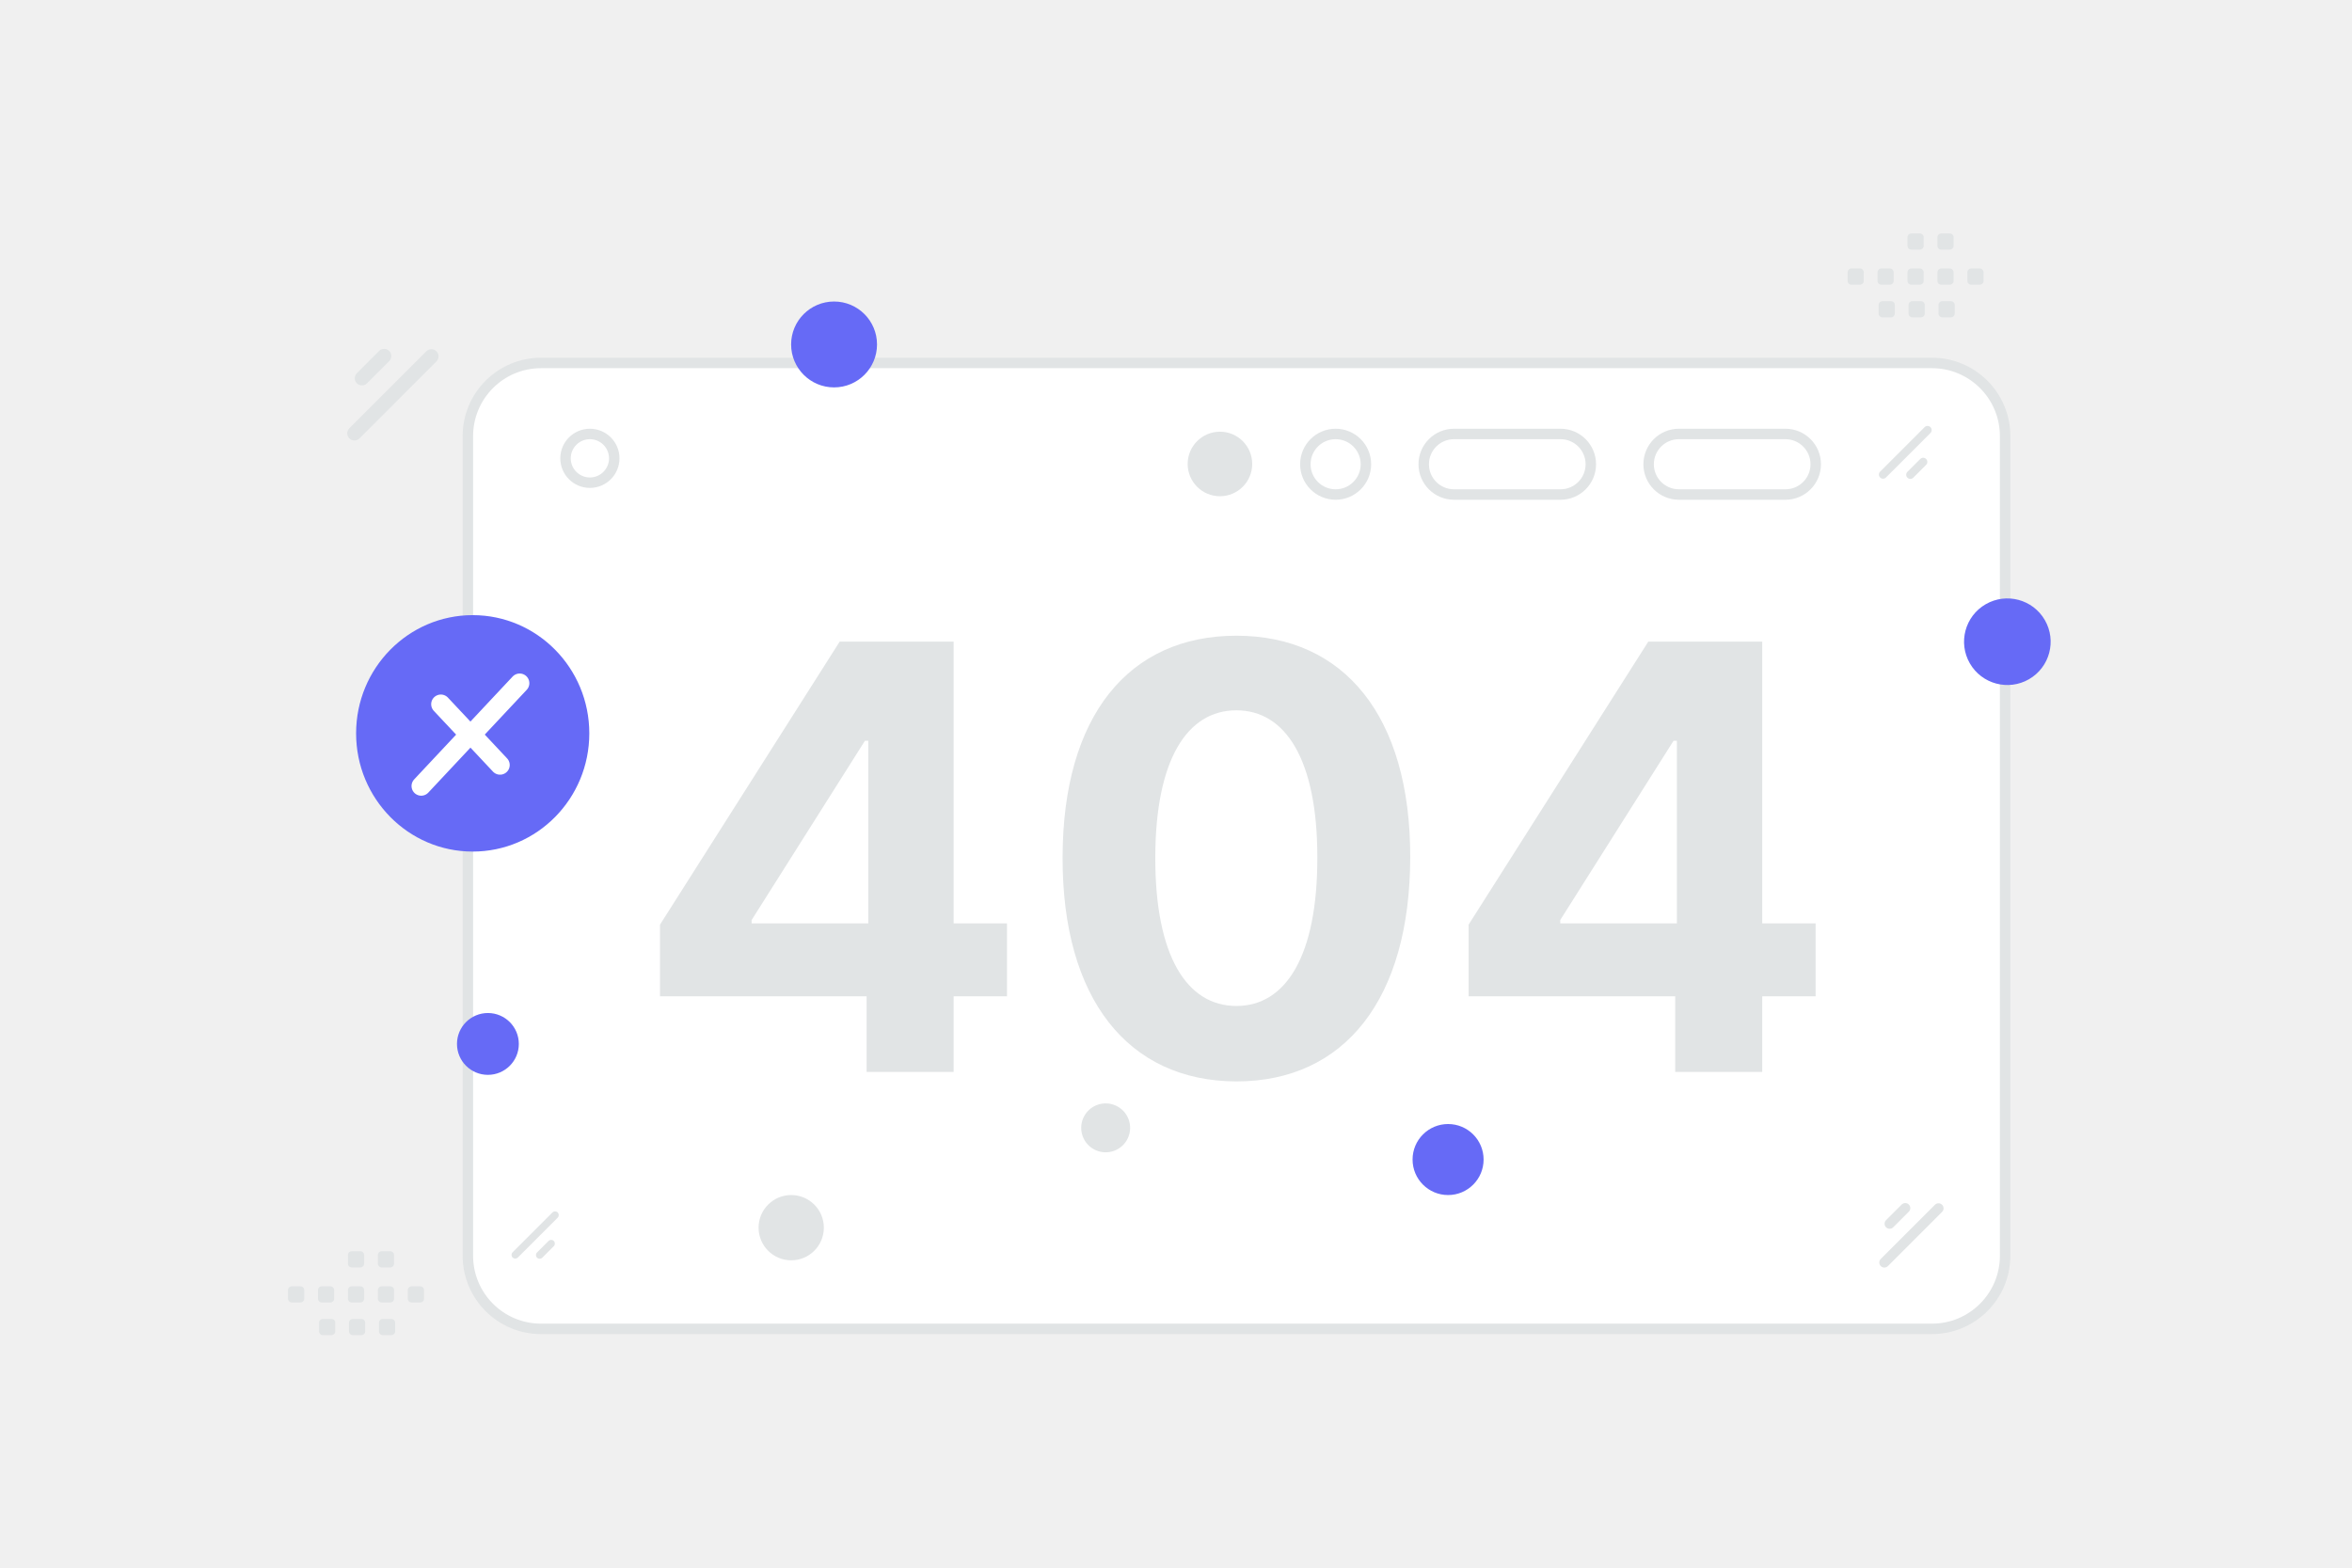
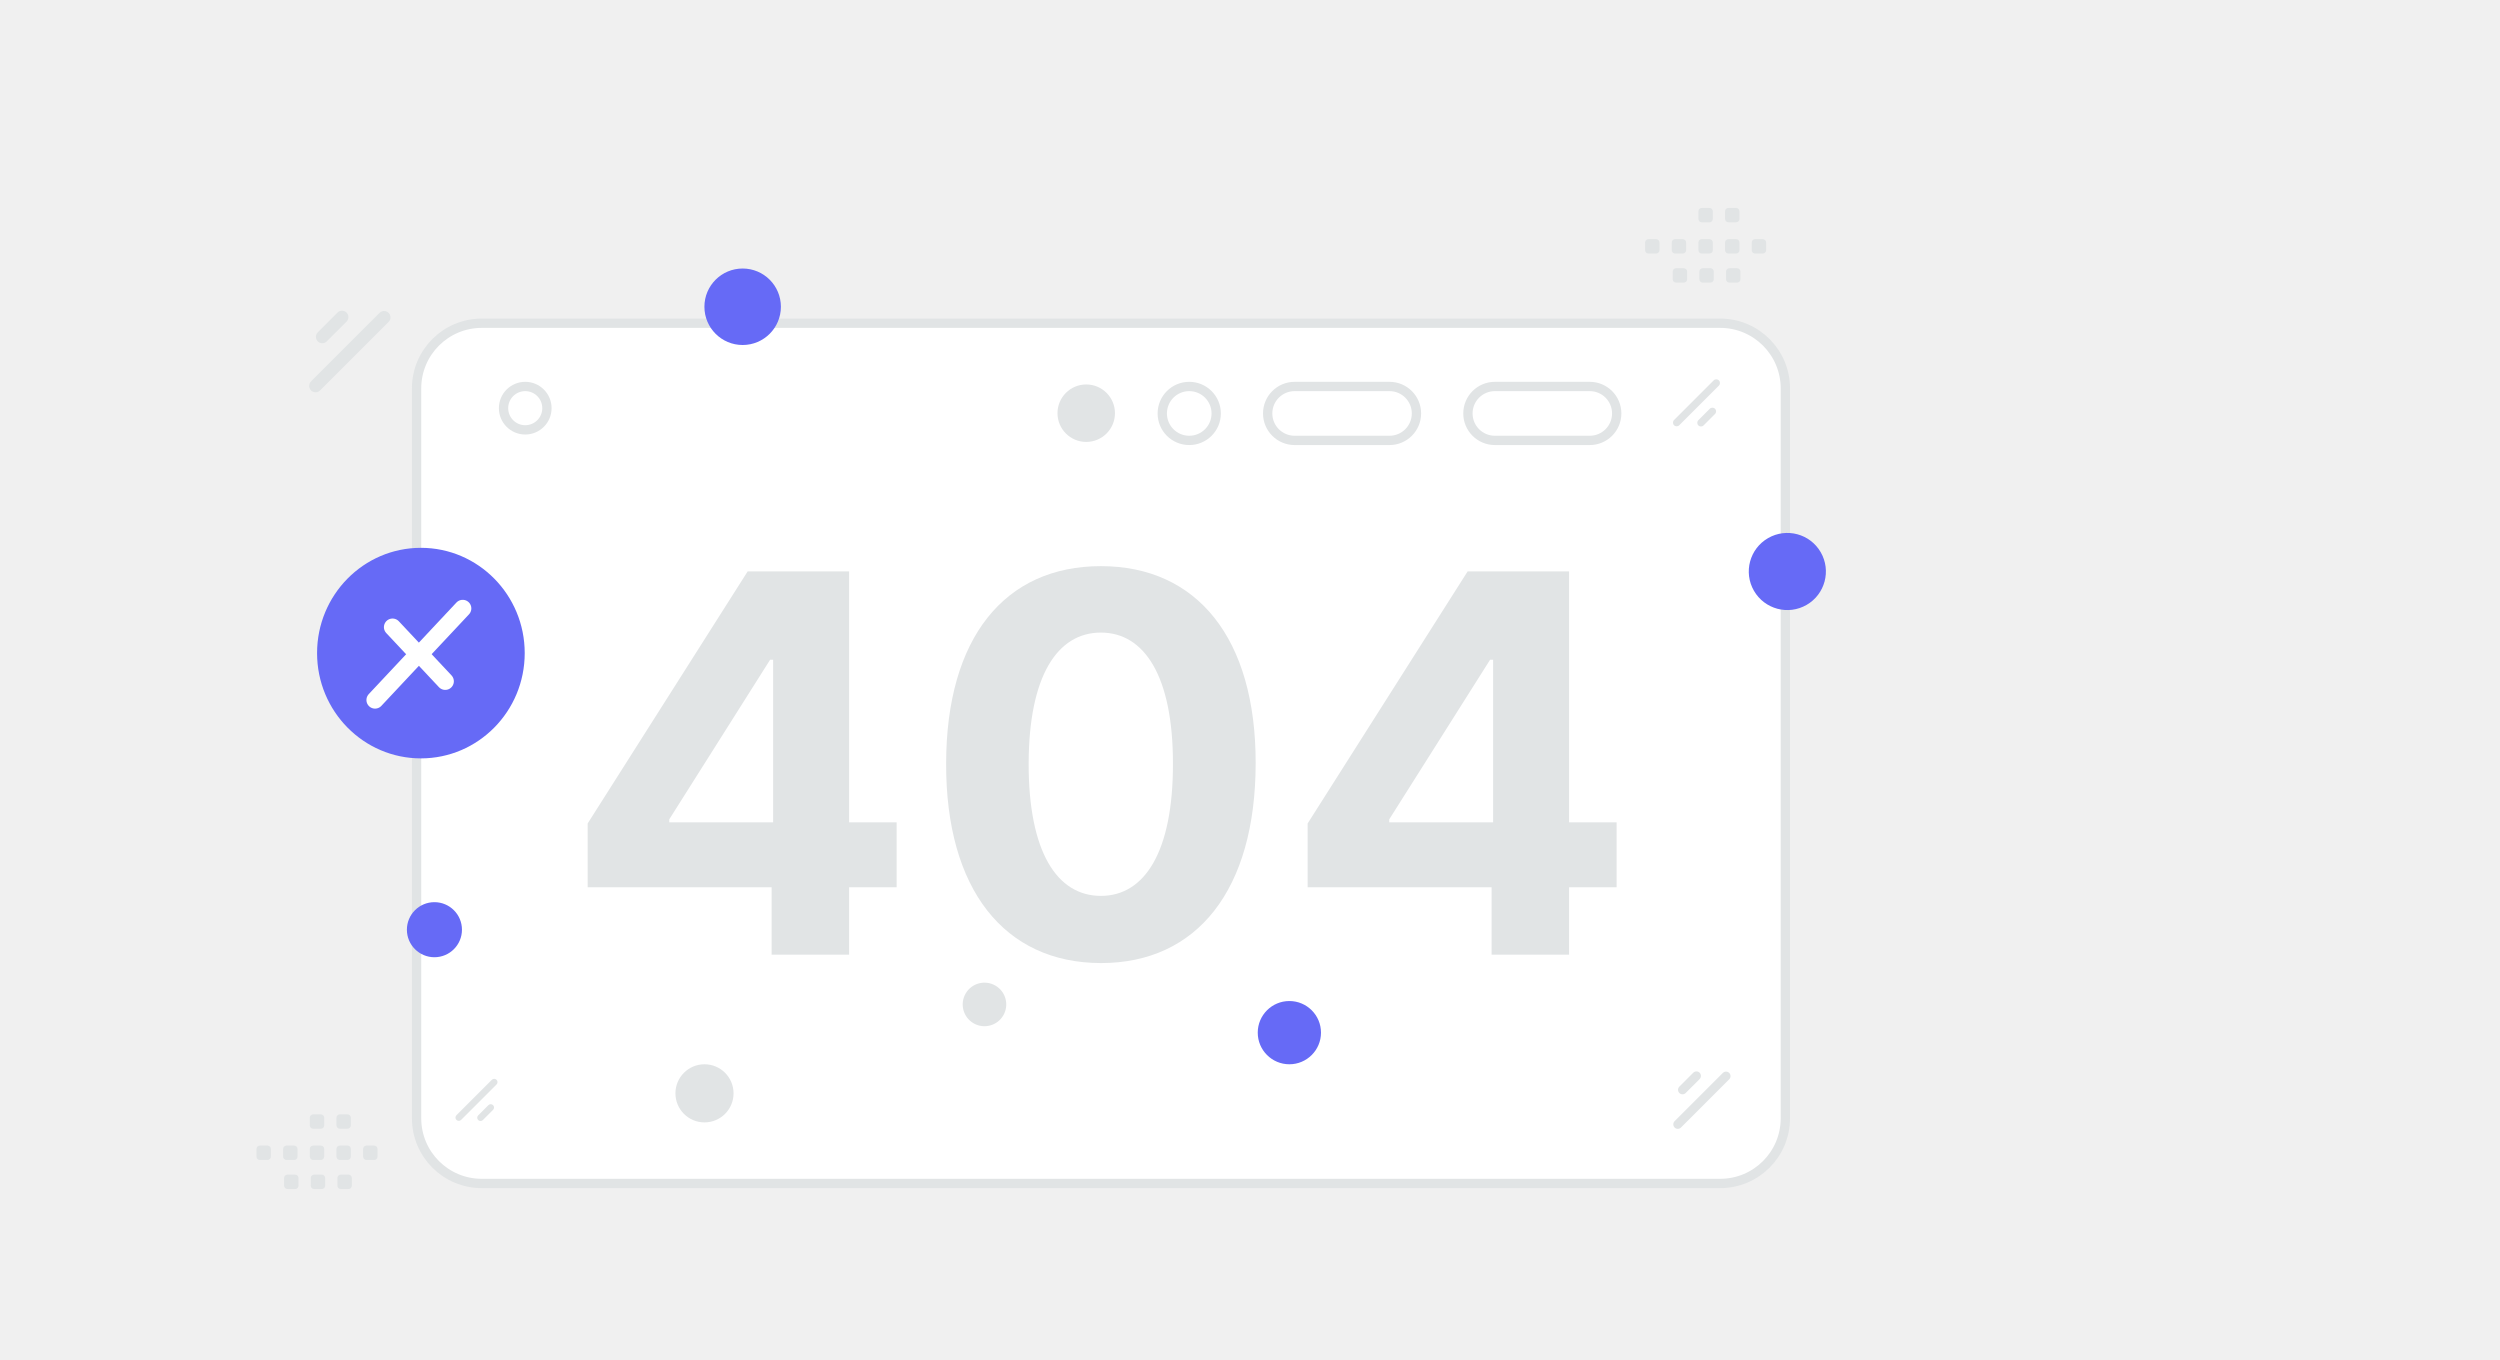
- <svg xmlns="http://www.w3.org/2000/svg" fill="none">
+ <svg xmlns="http://www.w3.org/2000/svg" width="1074.392" height="584.231" viewBox="0 0 1074.392 584.231" fill="none">
  <path fill="transparent" d="M0 0h900v600H0z" />
  <rect x="179.031" y="138.913" width="588.237" height="369.687" rx="28" fill="#fff" stroke="#E1E4E5" stroke-width="4" />
  <rect x="630.851" y="166.091" width="63.943" height="23.177" rx="11.589" fill="#fff" stroke="#E1E4E5" stroke-width="4" />
  <rect x="544.79" y="166.091" width="63.943" height="23.177" rx="11.589" fill="#fff" stroke="#E1E4E5" stroke-width="4" />
  <rect x="499.495" y="166.091" width="23.177" height="23.177" rx="11.589" fill="#fff" stroke="#E1E4E5" stroke-width="4" />
  <path d="M252.553 381.315h79.058v28.953h33.296v-28.953h20.428v-27.908h-20.428v-107.85h-43.591L252.553 353.89v27.425zm79.701-27.908h-44.636v-1.287l43.349-68.602h1.287v69.889zm140.864 60.48c41.419 0 66.431-31.527 66.512-85.814.08-53.884-25.254-84.768-66.512-84.768-41.338 0-66.431 30.803-66.511 84.768-.161 54.126 25.012 85.733 66.511 85.814zm0-28.873c-18.899 0-31.124-18.98-31.044-56.941.081-37.397 12.225-56.217 31.044-56.217 18.739 0 30.964 18.82 30.964 56.217.08 37.961-12.144 56.941-30.964 56.941zm88.85-3.699h79.058v28.953h33.296v-28.953h20.428v-27.908h-20.428v-107.85h-43.591L561.968 353.89v27.425zm79.701-27.908h-44.636v-1.287l43.349-68.602h1.287v69.889z" fill="#E1E4E5" />
  <rect x="216.399" y="166.091" width="18.648" height="18.648" rx="9.324" fill="#fff" stroke="#E1E4E5" stroke-width="4" />
  <circle r="11.833" transform="matrix(1 0 0 -1 186.698 399.545)" fill="#666AF6" />
  <circle r="16.569" transform="scale(-1 1) rotate(30 -842.37 -1310.527)" fill="#666AF6" />
  <circle r="12.349" transform="matrix(-1 0 0 1 466.813 177.572)" fill="#E1E4E5" />
  <circle cx="319.16" cy="131.833" r="16.435" fill="#666AF6" />
  <circle cx="554.114" cy="443.789" transform="rotate(180 554.114 443.789)" fill="#666AF6" r="13.589" />
  <circle r="12.49" transform="matrix(-1 0 0 1 302.76 469.868)" fill="#E1E4E5" />
  <circle r="9.36" transform="scale(1 -1) rotate(-30 -593.95 -1005.323)" fill="#E1E4E5" />
  <rect x="718.31" y="181.625" width="27.252" height="3.175" rx="1.588" transform="rotate(-45 718.31 181.625)" fill="#E1E4E5" />
  <rect x="728.759" y="181.7" width="10.119" height="3.175" rx="1.588" transform="rotate(-45 728.759 181.7)" fill="#E1E4E5" />
  <rect x="195.148" y="480.282" width="24.384" height="2.841" rx="1.42" transform="rotate(-45 195.148 480.282)" fill="#E1E4E5" />
  <rect x="204.497" y="480.348" width="9.054" height="2.841" rx="1.42" transform="rotate(-45 204.497 480.348)" fill="#E1E4E5" />
  <rect x="168.95" y="136.396" width="47.139" height="5.492" rx="2.746" transform="rotate(135 168.95 136.396)" fill="#E1E4E5" />
  <rect x="150.878" y="136.267" width="17.503" height="5.492" rx="2.746" transform="rotate(135 150.878 136.267)" fill="#E1E4E5" />
  <rect x="744.509" y="462.467" width="33.185" height="3.866" rx="1.933" transform="rotate(135 744.509 462.467)" fill="#E1E4E5" />
  <rect x="731.786" y="462.377" width="12.322" height="3.866" rx="1.933" transform="rotate(135 731.786 462.377)" fill="#E1E4E5" />
  <path fill-rule="evenodd" clip-rule="evenodd" d="M708.429 102.773h3.304c.799 0 1.442.65 1.442 1.442v3.304c0 .799-.65 1.442-1.442 1.442h-3.304c-.792 0-1.442-.65-1.442-1.442v-3.304a1.439 1.439 0 0 1 1.442-1.442zm11.455 0h3.304c.792 0 1.442.65 1.442 1.442v3.304c0 .799-.65 1.442-1.442 1.442h-3.304c-.792 0-1.442-.65-1.442-1.442v-3.304c0-.792.65-1.442 1.442-1.442zm11.463 0h3.304c.793 0 1.443.65 1.443 1.442v3.304c0 .799-.65 1.442-1.443 1.442h-3.304c-.792 0-1.442-.65-1.442-1.442v-3.304a1.439 1.439 0 0 1 1.442-1.442zm11.456 0h3.304c.792 0 1.442.65 1.442 1.442v3.304c0 .799-.65 1.442-1.442 1.442h-3.304a1.45 1.45 0 0 1-1.449-1.442v-3.304a1.458 1.458 0 0 1 1.449-1.442zm11.456 0h3.304c.799 0 1.449.65 1.449 1.442v3.304c0 .799-.65 1.442-1.449 1.442h-3.304c-.792 0-1.442-.65-1.442-1.442v-3.304c0-.792.65-1.442 1.442-1.442zm-33.955 12.492h3.304c.793 0 1.443.65 1.443 1.442v3.311c0 .792-.65 1.442-1.443 1.442h-3.304c-.799 0-1.442-.65-1.442-1.442v-3.304a1.44 1.44 0 0 1 1.442-1.449zm11.456 0h3.304c.792 0 1.442.65 1.442 1.442v3.311c0 .792-.65 1.442-1.442 1.442h-3.304c-.792 0-1.442-.65-1.442-1.442v-3.304a1.44 1.44 0 0 1 1.442-1.449zm11.456 0h3.304c.799 0 1.449.65 1.449 1.442v3.311a1.45 1.45 0 0 1-1.449 1.442h-3.304c-.792 0-1.442-.65-1.442-1.442v-3.304c0-.799.65-1.449 1.442-1.449zm-11.869-25.912h3.304c.793 0 1.443.65 1.443 1.442V94.1c0 .798-.65 1.442-1.443 1.442h-3.304c-.792 0-1.442-.65-1.442-1.442v-3.305a1.439 1.439 0 0 1 1.442-1.442zm11.456 0h3.304c.792 0 1.442.65 1.442 1.442V94.1c0 .798-.65 1.442-1.442 1.442h-3.304a1.45 1.45 0 0 1-1.449-1.442v-3.305a1.458 1.458 0 0 1 1.449-1.442zm-631.14 402.96h3.304c.799 0 1.442.65 1.442 1.442v3.304c0 .799-.65 1.442-1.442 1.442h-3.304c-.792 0-1.442-.65-1.442-1.442v-3.304a1.439 1.439 0 0 1 1.442-1.442zm11.455 0h3.304c.793 0 1.443.65 1.443 1.442v3.304c0 .799-.65 1.442-1.443 1.442h-3.304c-.792 0-1.442-.65-1.442-1.442v-3.304c0-.792.65-1.442 1.442-1.442zm11.463 0h3.305c.792 0 1.442.65 1.442 1.442v3.304c0 .799-.65 1.442-1.442 1.442h-3.305c-.792 0-1.442-.65-1.442-1.442v-3.304a1.44 1.44 0 0 1 1.442-1.442zm11.456 0h3.304c.792 0 1.442.65 1.442 1.442v3.304c0 .799-.65 1.442-1.442 1.442h-3.304a1.45 1.45 0 0 1-1.449-1.442v-3.304a1.458 1.458 0 0 1 1.449-1.442zm11.456 0h3.304c.799 0 1.449.65 1.449 1.442v3.304c0 .799-.65 1.442-1.449 1.442h-3.304c-.792 0-1.442-.65-1.442-1.442v-3.304c0-.792.65-1.442 1.442-1.442zm-33.954 12.492h3.304c.792 0 1.442.65 1.442 1.442v3.311c0 .792-.65 1.442-1.442 1.442h-3.304c-.799 0-1.443-.65-1.443-1.442v-3.304a1.442 1.442 0 0 1 1.443-1.449zm11.455 0h3.304c.792 0 1.442.65 1.442 1.442v3.311c0 .792-.65 1.442-1.442 1.442h-3.304c-.792 0-1.442-.65-1.442-1.442v-3.304a1.44 1.44 0 0 1 1.442-1.449zm11.456 0h3.304c.799 0 1.449.65 1.449 1.442v3.311a1.45 1.45 0 0 1-1.449 1.442h-3.304c-.792 0-1.442-.65-1.442-1.442v-3.304c0-.799.65-1.449 1.442-1.449zm-11.868-25.912h3.304c.792 0 1.442.65 1.442 1.443v3.304c0 .799-.65 1.442-1.442 1.442h-3.304c-.793 0-1.443-.65-1.443-1.442v-3.304a1.44 1.44 0 0 1 1.443-1.443zm11.455 0h3.304c.792 0 1.442.65 1.442 1.443v3.304c0 .799-.65 1.442-1.442 1.442h-3.304a1.45 1.45 0 0 1-1.449-1.442v-3.304a1.458 1.458 0 0 1 1.449-1.443z" fill="#E1E4E5" />
  <path fill-rule="evenodd" clip-rule="evenodd" d="M180.882 325.922c-24.64 0-44.617-20.259-44.617-45.246 0-24.987 19.977-45.245 44.617-45.245 24.64 0 44.617 20.258 44.617 45.245s-19.977 45.246-44.617 45.246z" fill="#666AF6" />
  <path d="m198.857 261.476-18.848 20.109-11.316-12.064" stroke="#fff" stroke-width="7.405" stroke-linecap="round" stroke-linejoin="round" />
  <path d="m161.178 300.835 18.848-20.109 11.316 12.064" stroke="#fff" stroke-width="7.405" stroke-linecap="round" stroke-linejoin="round" />
</svg>
